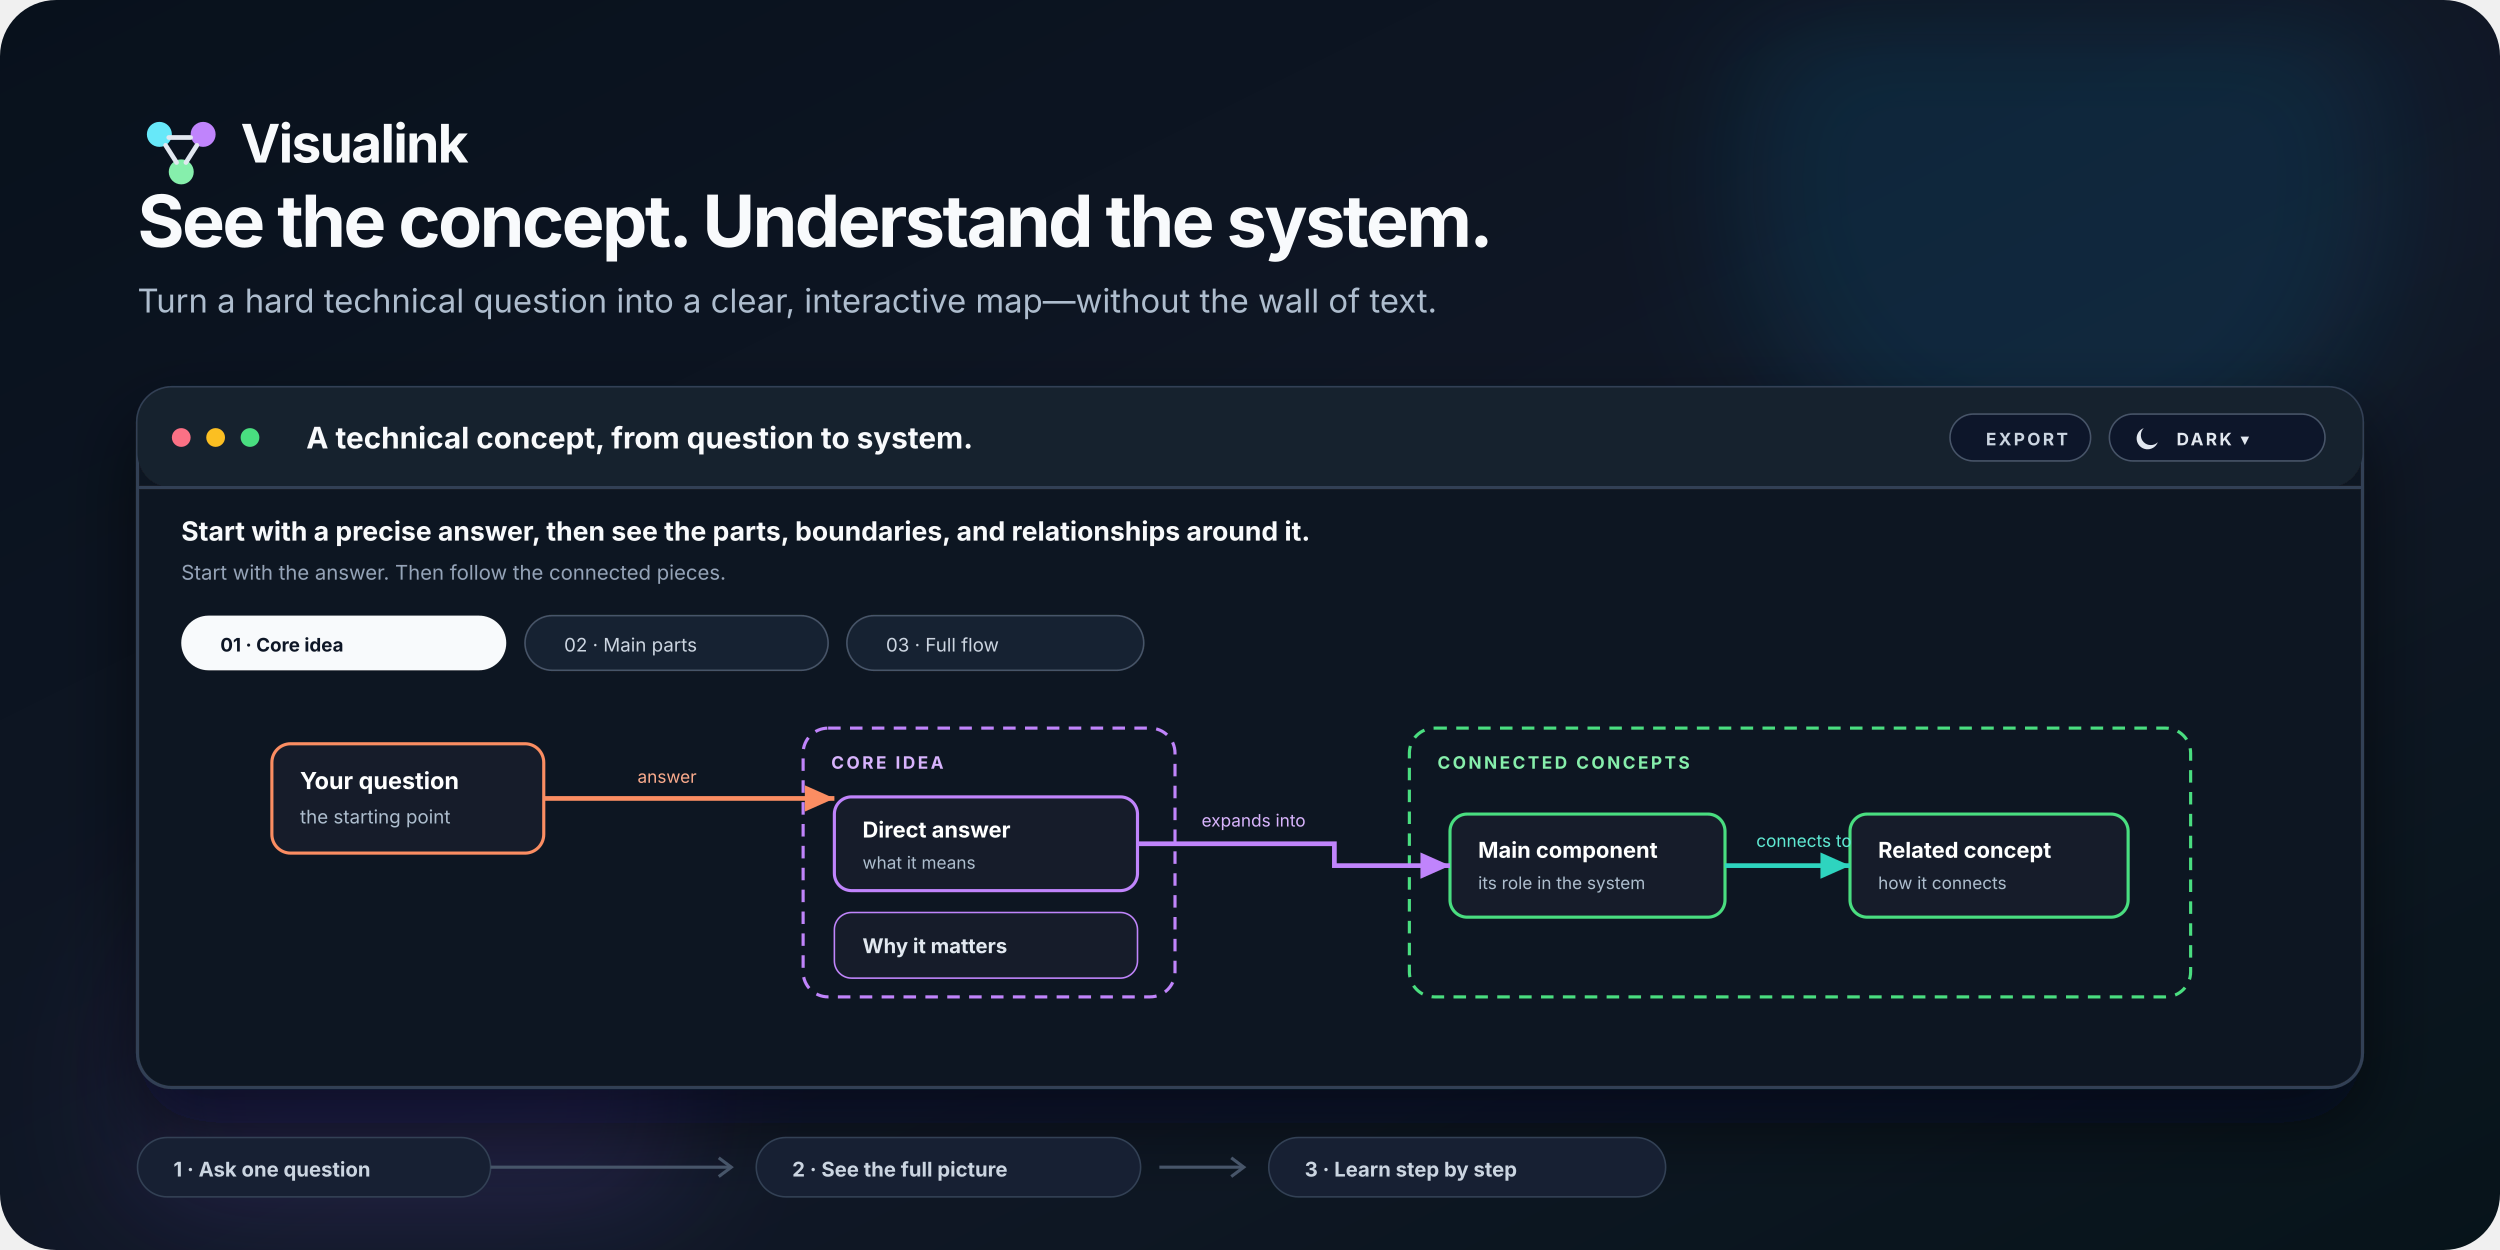
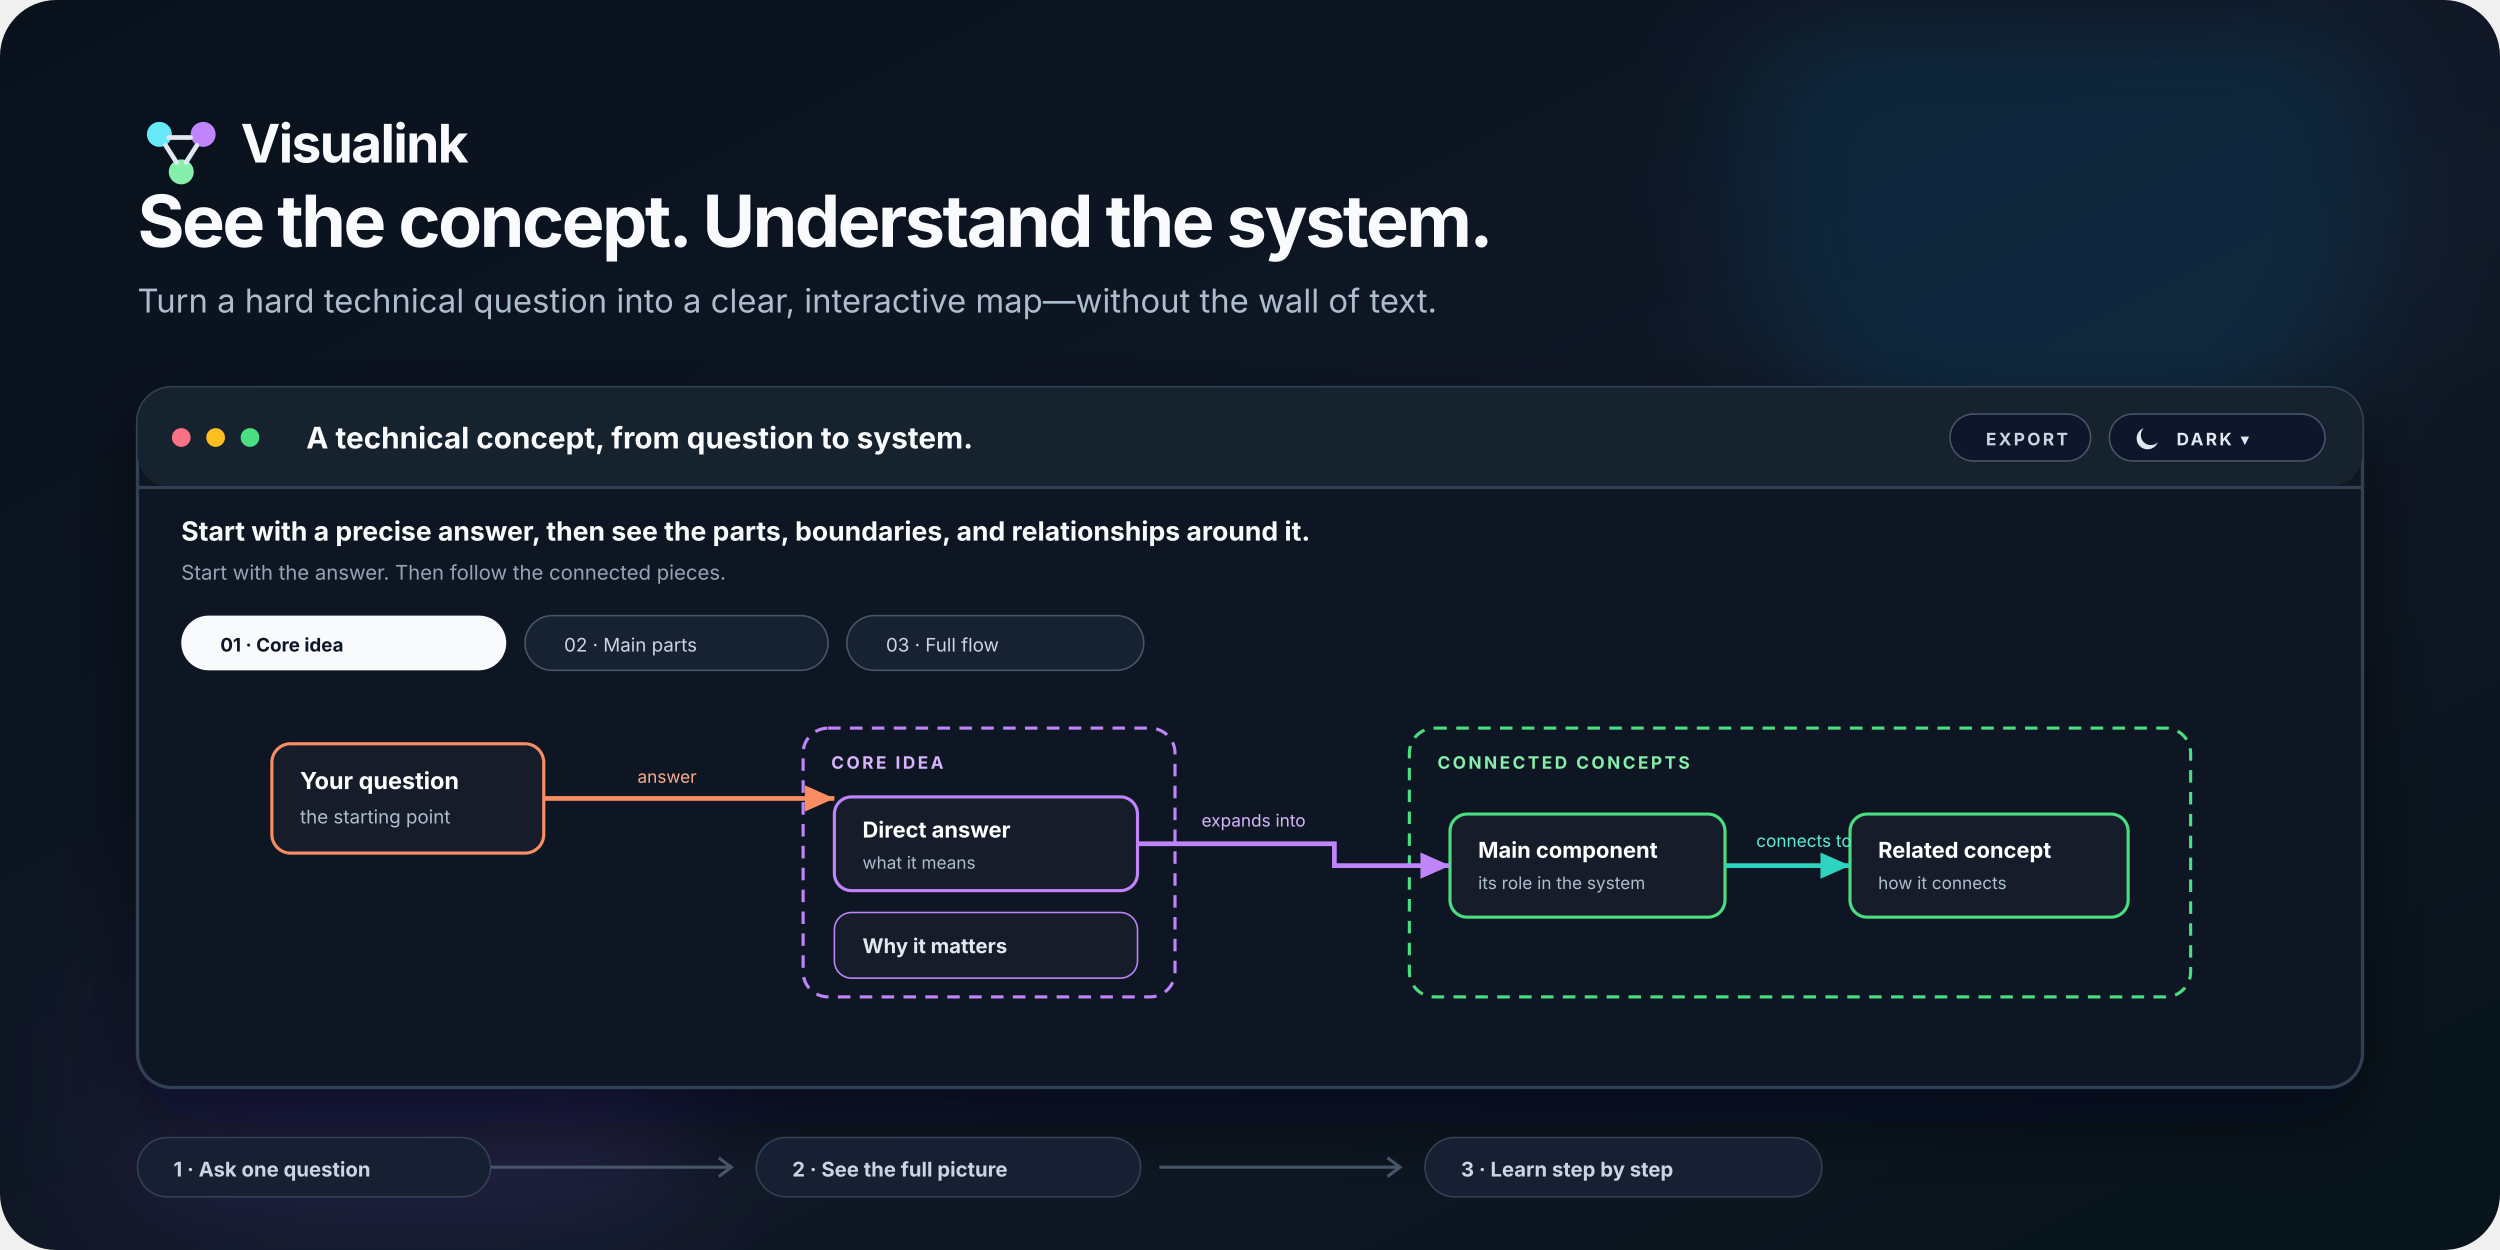
<svg xmlns="http://www.w3.org/2000/svg" width="1600" height="800" viewBox="0 0 1600 800" role="img" aria-labelledby="title desc">
  <defs>
    <linearGradient id="bg" x1="0" y1="0" x2="1" y2="1">
      <stop offset="0" stop-color="#08111c" />
      <stop offset="0.58" stop-color="#111827" />
      <stop offset="1" stop-color="#07141a" />
    </linearGradient>
    <linearGradient id="glow" x1="0" y1="0" x2="1" y2="1">
      <stop stop-color="#67e8f9" />
      <stop offset="0.5" stop-color="#a78bfa" />
      <stop offset="1" stop-color="#86efac" />
    </linearGradient>
    <filter id="shadow" x="-20%" y="-20%" width="140%" height="150%">
      <feDropShadow dx="0" dy="22" stdDeviation="24" flood-color="#020617" flood-opacity=".55" />
    </filter>
    <filter id="softGlow" x="-80%" y="-80%" width="260%" height="260%">
      <feGaussianBlur stdDeviation="40" />
    </filter>
    <marker id="cyanArrow" viewBox="0 0 10 10" refX="9" refY="5" markerWidth="7" markerHeight="7" orient="auto">
      <path d="M0 1 9 5 0 9Z" fill="#2dd4bf" />
    </marker>
    <marker id="violetArrow" viewBox="0 0 10 10" refX="9" refY="5" markerWidth="7" markerHeight="7" orient="auto">
      <path d="M0 1 9 5 0 9Z" fill="#c084fc" />
    </marker>
    <marker id="orangeArrow" viewBox="0 0 10 10" refX="9" refY="5" markerWidth="7" markerHeight="7" orient="auto">
      <path d="M0 1 9 5 0 9Z" fill="#fb8d62" />
    </marker>
  </defs>
  <rect width="1600" height="800" rx="36" fill="url(#bg)" />
  <circle cx="1320" cy="115" r="210" fill="#0ea5e9" opacity=".12" filter="url(#softGlow)" />
  <circle cx="260" cy="700" r="180" fill="#8b5cf6" opacity=".12" filter="url(#softGlow)" />
  <g transform="translate(88 72)">
    <circle cx="14" cy="14" r="8" fill="#67e8f9" />
    <circle cx="42" cy="14" r="8" fill="#c084fc" />
    <circle cx="28" cy="38" r="8" fill="#86efac" />
    <path d="M20 16h14M18 21l7 11M38 21l-7 11" stroke="#e2e8f0" stroke-width="3" stroke-linecap="round" />
    <text x="66" y="32" fill="#f8fafc" font-family="-apple-system,BlinkMacSystemFont,'Segoe UI',sans-serif" font-size="34" font-weight="750" letter-spacing="-1">Visualink</text>
  </g>
  <text x="88" y="158" fill="#f8fafc" font-family="-apple-system,BlinkMacSystemFont,'Segoe UI',sans-serif" font-size="46" font-weight="750" letter-spacing="-1.6">
    See the concept. Understand the system.
  </text>
  <text x="88" y="200" fill="#aebdce" font-family="-apple-system,BlinkMacSystemFont,'Segoe UI',sans-serif" font-size="21">
    Turn a hard technical question into a clear, interactive map—without the wall of text.
  </text>
  <g transform="translate(88 248)" filter="url(#shadow)">
    <rect width="1424" height="448" rx="22" fill="#111923" stroke="#334155" stroke-width="2" />
    <rect width="1424" height="64" rx="22" fill="#18212d" />
    <path d="M0 64h1424" stroke="#334155" stroke-width="2" />
    <circle cx="28" cy="32" r="6" fill="#fb7185" />
    <circle cx="50" cy="32" r="6" fill="#fbbf24" />
    <circle cx="72" cy="32" r="6" fill="#4ade80" />
    <text x="108" y="39" fill="#f8fafc" font-family="-apple-system,BlinkMacSystemFont,'Segoe UI',sans-serif" font-size="19" font-weight="700">
      A technical concept, from question to system.
    </text>
    <rect x="1160" y="17" width="90" height="30" rx="15" fill="#0f172a" stroke="#475569" />
    <text x="1183" y="37" fill="#cbd5e1" font-family="-apple-system,BlinkMacSystemFont,'Segoe UI',sans-serif" font-size="11" font-weight="650" letter-spacing="1.5">EXPORT</text>
    <rect x="1262" y="17" width="138" height="30" rx="15" fill="#0f172a" stroke="#475569" />
    <path d="M1284 26a7 7 0 1 0 9 9 6 6 0 0 1-9-9Z" fill="#e2e8f0" />
    <text x="1305" y="37" fill="#e2e8f0" font-family="-apple-system,BlinkMacSystemFont,'Segoe UI',sans-serif" font-size="11" font-weight="650" letter-spacing="1.5">DARK ▾</text>
    <text x="28" y="98" fill="#f8fafc" font-family="-apple-system,BlinkMacSystemFont,'Segoe UI',sans-serif" font-size="17" font-weight="700">
      Start with a precise answer, then see the parts, boundaries, and relationships around it.
    </text>
    <text x="28" y="123" fill="#94a3b8" font-family="-apple-system,BlinkMacSystemFont,'Segoe UI',sans-serif" font-size="13">
      Start with the answer. Then follow the connected pieces.
    </text>
    <g transform="translate(28 146)">
      <rect width="208" height="35" rx="17.5" fill="#f8fafc" />
      <text x="25" y="23" fill="#111827" font-family="-apple-system,BlinkMacSystemFont,'Segoe UI',sans-serif" font-size="12" font-weight="700">01 · Core idea</text>
      <rect x="220" width="194" height="35" rx="17.5" fill="#192332" stroke="#475569" />
      <text x="245" y="23" fill="#cbd5e1" font-family="-apple-system,BlinkMacSystemFont,'Segoe UI',sans-serif" font-size="12">02 · Main parts</text>
      <rect x="426" width="190" height="35" rx="17.5" fill="#192332" stroke="#475569" />
      <text x="451" y="23" fill="#cbd5e1" font-family="-apple-system,BlinkMacSystemFont,'Segoe UI',sans-serif" font-size="12">03 · Full flow</text>
    </g>
    <g transform="translate(86 218)">
      <rect x="0" y="10" width="174" height="70" rx="12" fill="#161f2b" stroke="#fb8d62" stroke-width="2" />
      <text x="18" y="39" fill="#fff" font-family="-apple-system,BlinkMacSystemFont,'Segoe UI',sans-serif" font-size="15" font-weight="700">Your question</text>
      <text x="18" y="61" fill="#aebdce" font-family="-apple-system,BlinkMacSystemFont,'Segoe UI',sans-serif" font-size="12">the starting point</text>
      <rect x="340" y="0" width="238" height="172" rx="16" fill="none" stroke="#c084fc" stroke-width="2" stroke-dasharray="8 6" />
      <text x="358" y="26" fill="#d8b4fe" font-family="-apple-system,BlinkMacSystemFont,'Segoe UI',sans-serif" font-size="11" font-weight="700" letter-spacing="1.6">CORE IDEA</text>
      <rect x="360" y="44" width="194" height="60" rx="11" fill="#161f2b" stroke="#c084fc" stroke-width="2" />
      <text x="378" y="70" fill="#fff" font-family="-apple-system,BlinkMacSystemFont,'Segoe UI',sans-serif" font-size="14" font-weight="700">Direct answer</text>
      <text x="378" y="90" fill="#aebdce" font-family="-apple-system,BlinkMacSystemFont,'Segoe UI',sans-serif" font-size="11">what it means</text>
      <rect x="360" y="118" width="194" height="42" rx="11" fill="#161f2b" stroke="#c084fc" />
      <text x="378" y="144" fill="#e2e8f0" font-family="-apple-system,BlinkMacSystemFont,'Segoe UI',sans-serif" font-size="13" font-weight="650">Why it matters</text>
      <rect x="728" y="0" width="500" height="172" rx="16" fill="none" stroke="#4ade80" stroke-width="2" stroke-dasharray="8 6" />
      <text x="746" y="26" fill="#86efac" font-family="-apple-system,BlinkMacSystemFont,'Segoe UI',sans-serif" font-size="11" font-weight="700" letter-spacing="1.6">CONNECTED CONCEPTS</text>
      <rect x="754" y="55" width="176" height="66" rx="11" fill="#161f2b" stroke="#4ade80" stroke-width="2" />
      <text x="772" y="83" fill="#fff" font-family="-apple-system,BlinkMacSystemFont,'Segoe UI',sans-serif" font-size="14" font-weight="700">Main component</text>
      <text x="772" y="103" fill="#aebdce" font-family="-apple-system,BlinkMacSystemFont,'Segoe UI',sans-serif" font-size="11">its role in the system</text>
      <rect x="1010" y="55" width="178" height="66" rx="11" fill="#161f2b" stroke="#4ade80" stroke-width="2" />
      <text x="1028" y="83" fill="#fff" font-family="-apple-system,BlinkMacSystemFont,'Segoe UI',sans-serif" font-size="14" font-weight="700">Related concept</text>
      <text x="1028" y="103" fill="#aebdce" font-family="-apple-system,BlinkMacSystemFont,'Segoe UI',sans-serif" font-size="11">how it connects</text>
      <path d="M174 45H360" stroke="#fb8d62" stroke-width="3" fill="none" marker-end="url(#orangeArrow)" />
      <text x="234" y="35" fill="#fbab8d" font-family="-apple-system,BlinkMacSystemFont,'Segoe UI',sans-serif" font-size="11">answer</text>
      <path d="M554 74H680V88H754" stroke="#c084fc" stroke-width="3" fill="none" marker-end="url(#violetArrow)" />
      <text x="595" y="63" fill="#d8b4fe" font-family="-apple-system,BlinkMacSystemFont,'Segoe UI',sans-serif" font-size="11">expands into</text>
      <path d="M930 88H1010" stroke="#2dd4bf" stroke-width="3" fill="none" marker-end="url(#cyanArrow)" />
      <text x="950" y="76" fill="#5eead4" font-family="-apple-system,BlinkMacSystemFont,'Segoe UI',sans-serif" font-size="11">connects to</text>
    </g>
  </g>
  <g transform="translate(88 728)">
    <rect width="226" height="38" rx="19" fill="#172033" stroke="#334155" />
    <text x="23" y="25" fill="#cbd5e1" font-family="-apple-system,BlinkMacSystemFont,'Segoe UI',sans-serif" font-size="13" font-weight="650">1 · Ask one question</text>
    <path d="M226 19H380" stroke="#475569" stroke-width="2" />
    <path d="m372 13 8 6-8 6" fill="none" stroke="#475569" stroke-width="2" />
    <rect x="396" width="246" height="38" rx="19" fill="#172033" stroke="#334155" />
    <text x="419" y="25" fill="#cbd5e1" font-family="-apple-system,BlinkMacSystemFont,'Segoe UI',sans-serif" font-size="13" font-weight="650">2 · See the full picture</text>
-     <path d="M654 19h54" stroke="#475569" stroke-width="2" />
-     <path d="m700 13 8 6-8 6" fill="none" stroke="#475569" stroke-width="2" />
-     <rect x="724" width="254" height="38" rx="19" fill="#172033" stroke="#334155" />
-     <text x="747" y="25" fill="#cbd5e1" font-family="-apple-system,BlinkMacSystemFont,'Segoe UI',sans-serif" font-size="13" font-weight="650">3 · Learn step by step</text>
+     <path d="M654 19h154" stroke="#475569" stroke-width="2" />
+     <path d="m800 13 8 6-8 6" fill="none" stroke="#475569" stroke-width="2" />
+     <rect x="824" width="254" height="38" rx="19" fill="#172033" stroke="#334155" />
+     <text x="847" y="25" fill="#cbd5e1" font-family="-apple-system,BlinkMacSystemFont,'Segoe UI',sans-serif" font-size="13" font-weight="650">3 · Learn step by step</text>
  </g>
</svg>
